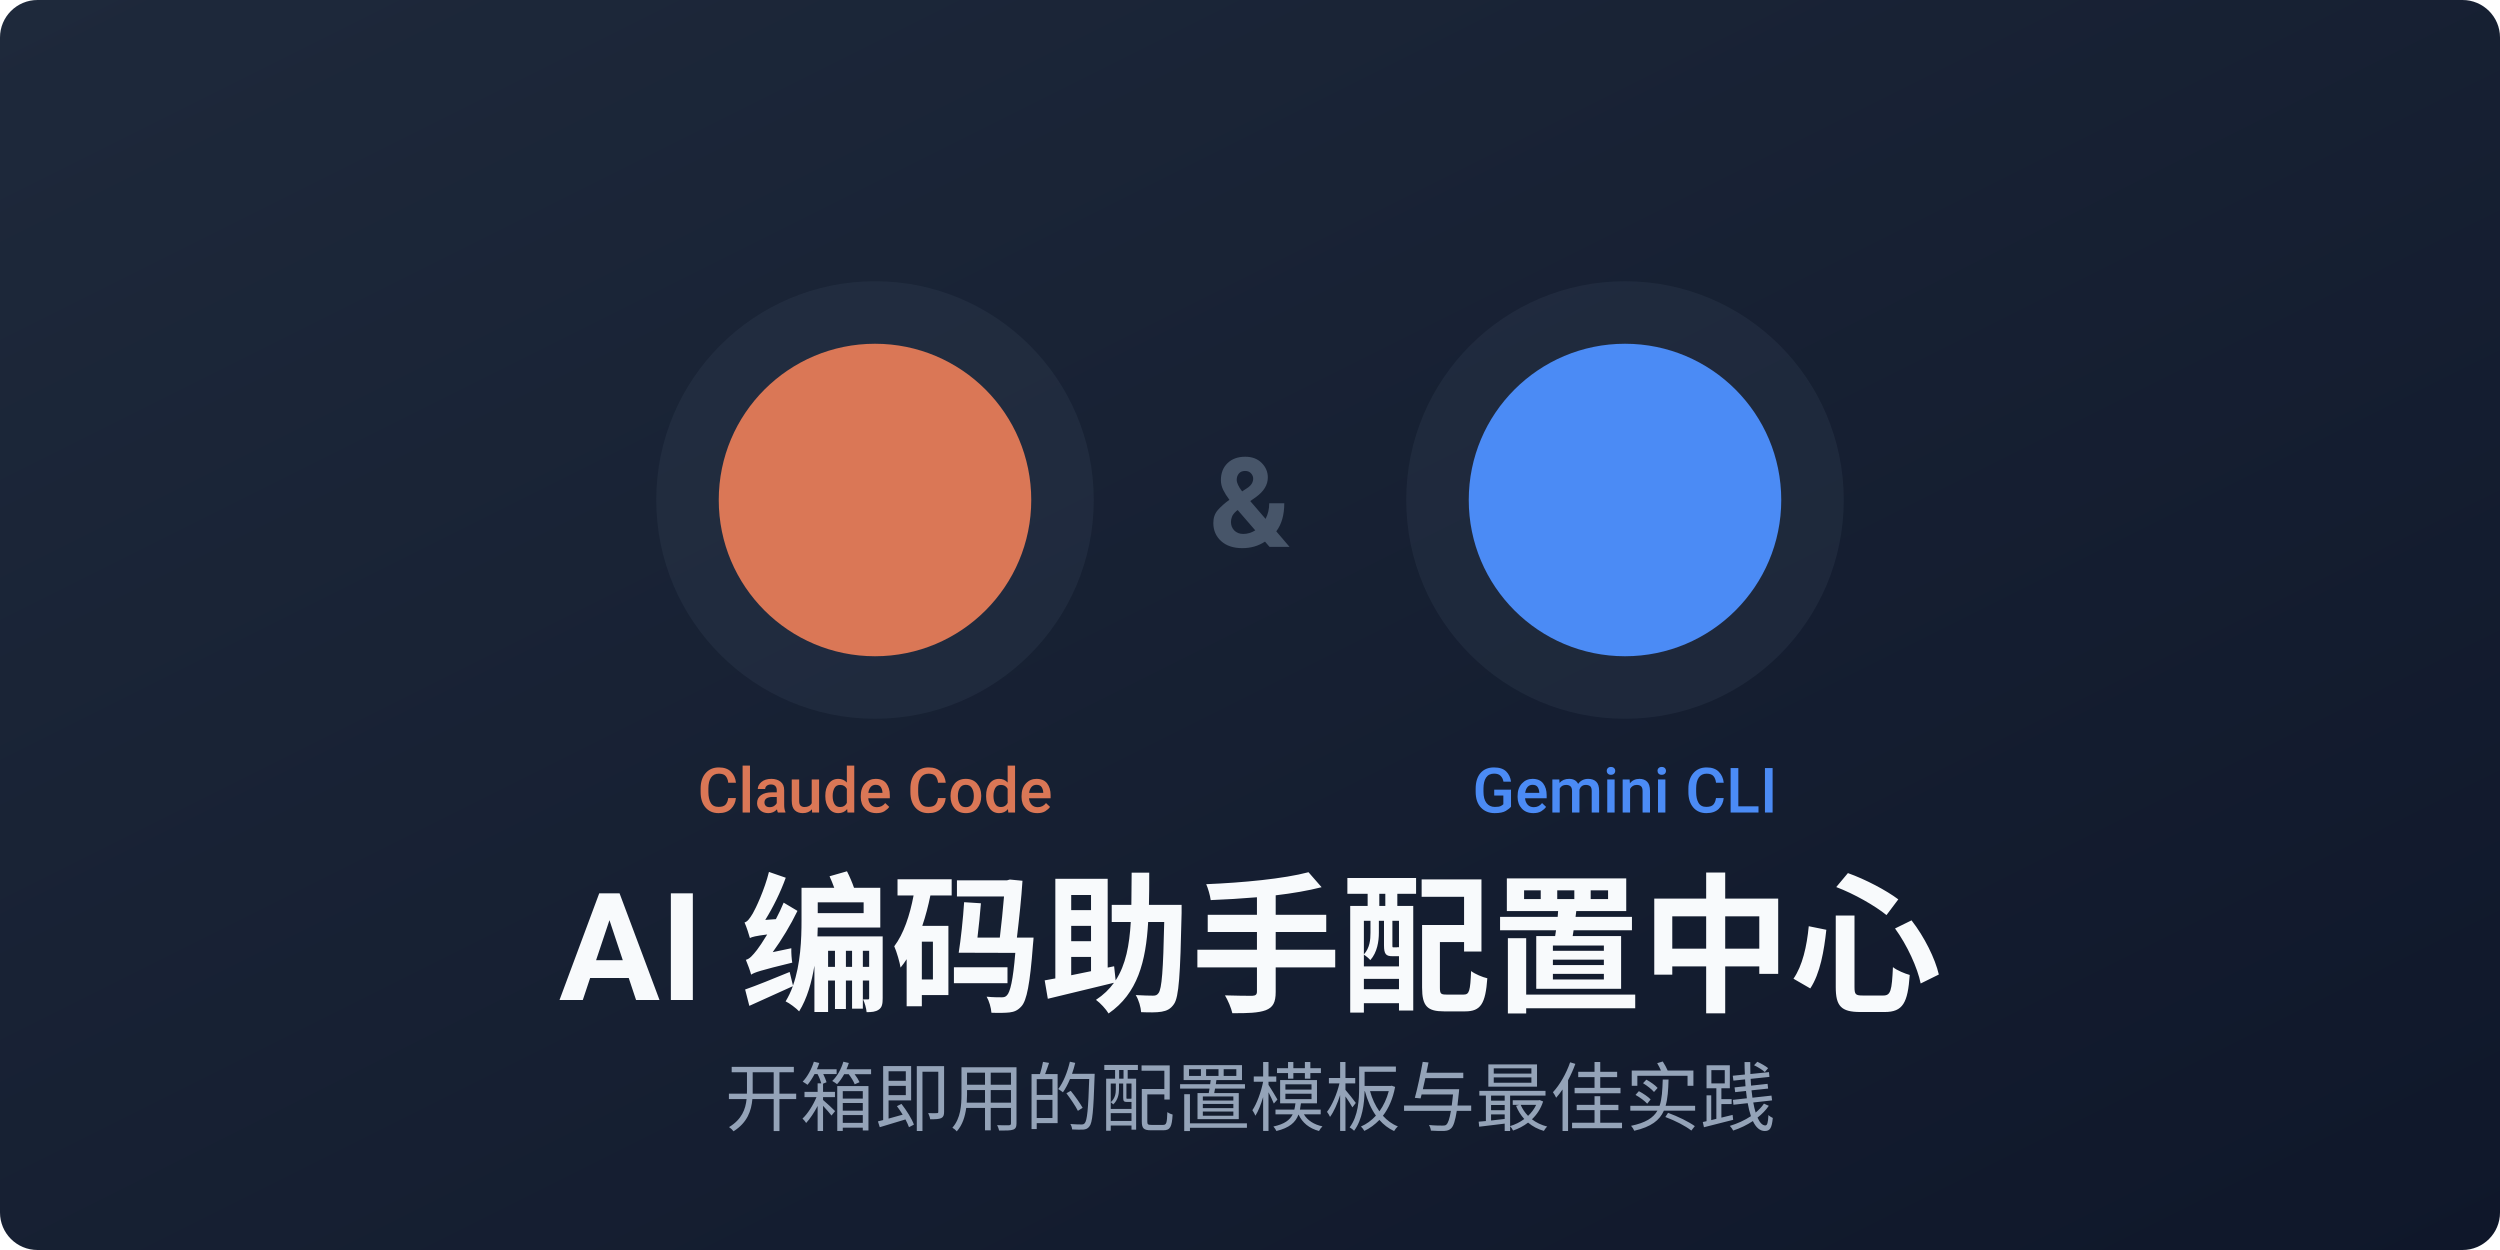
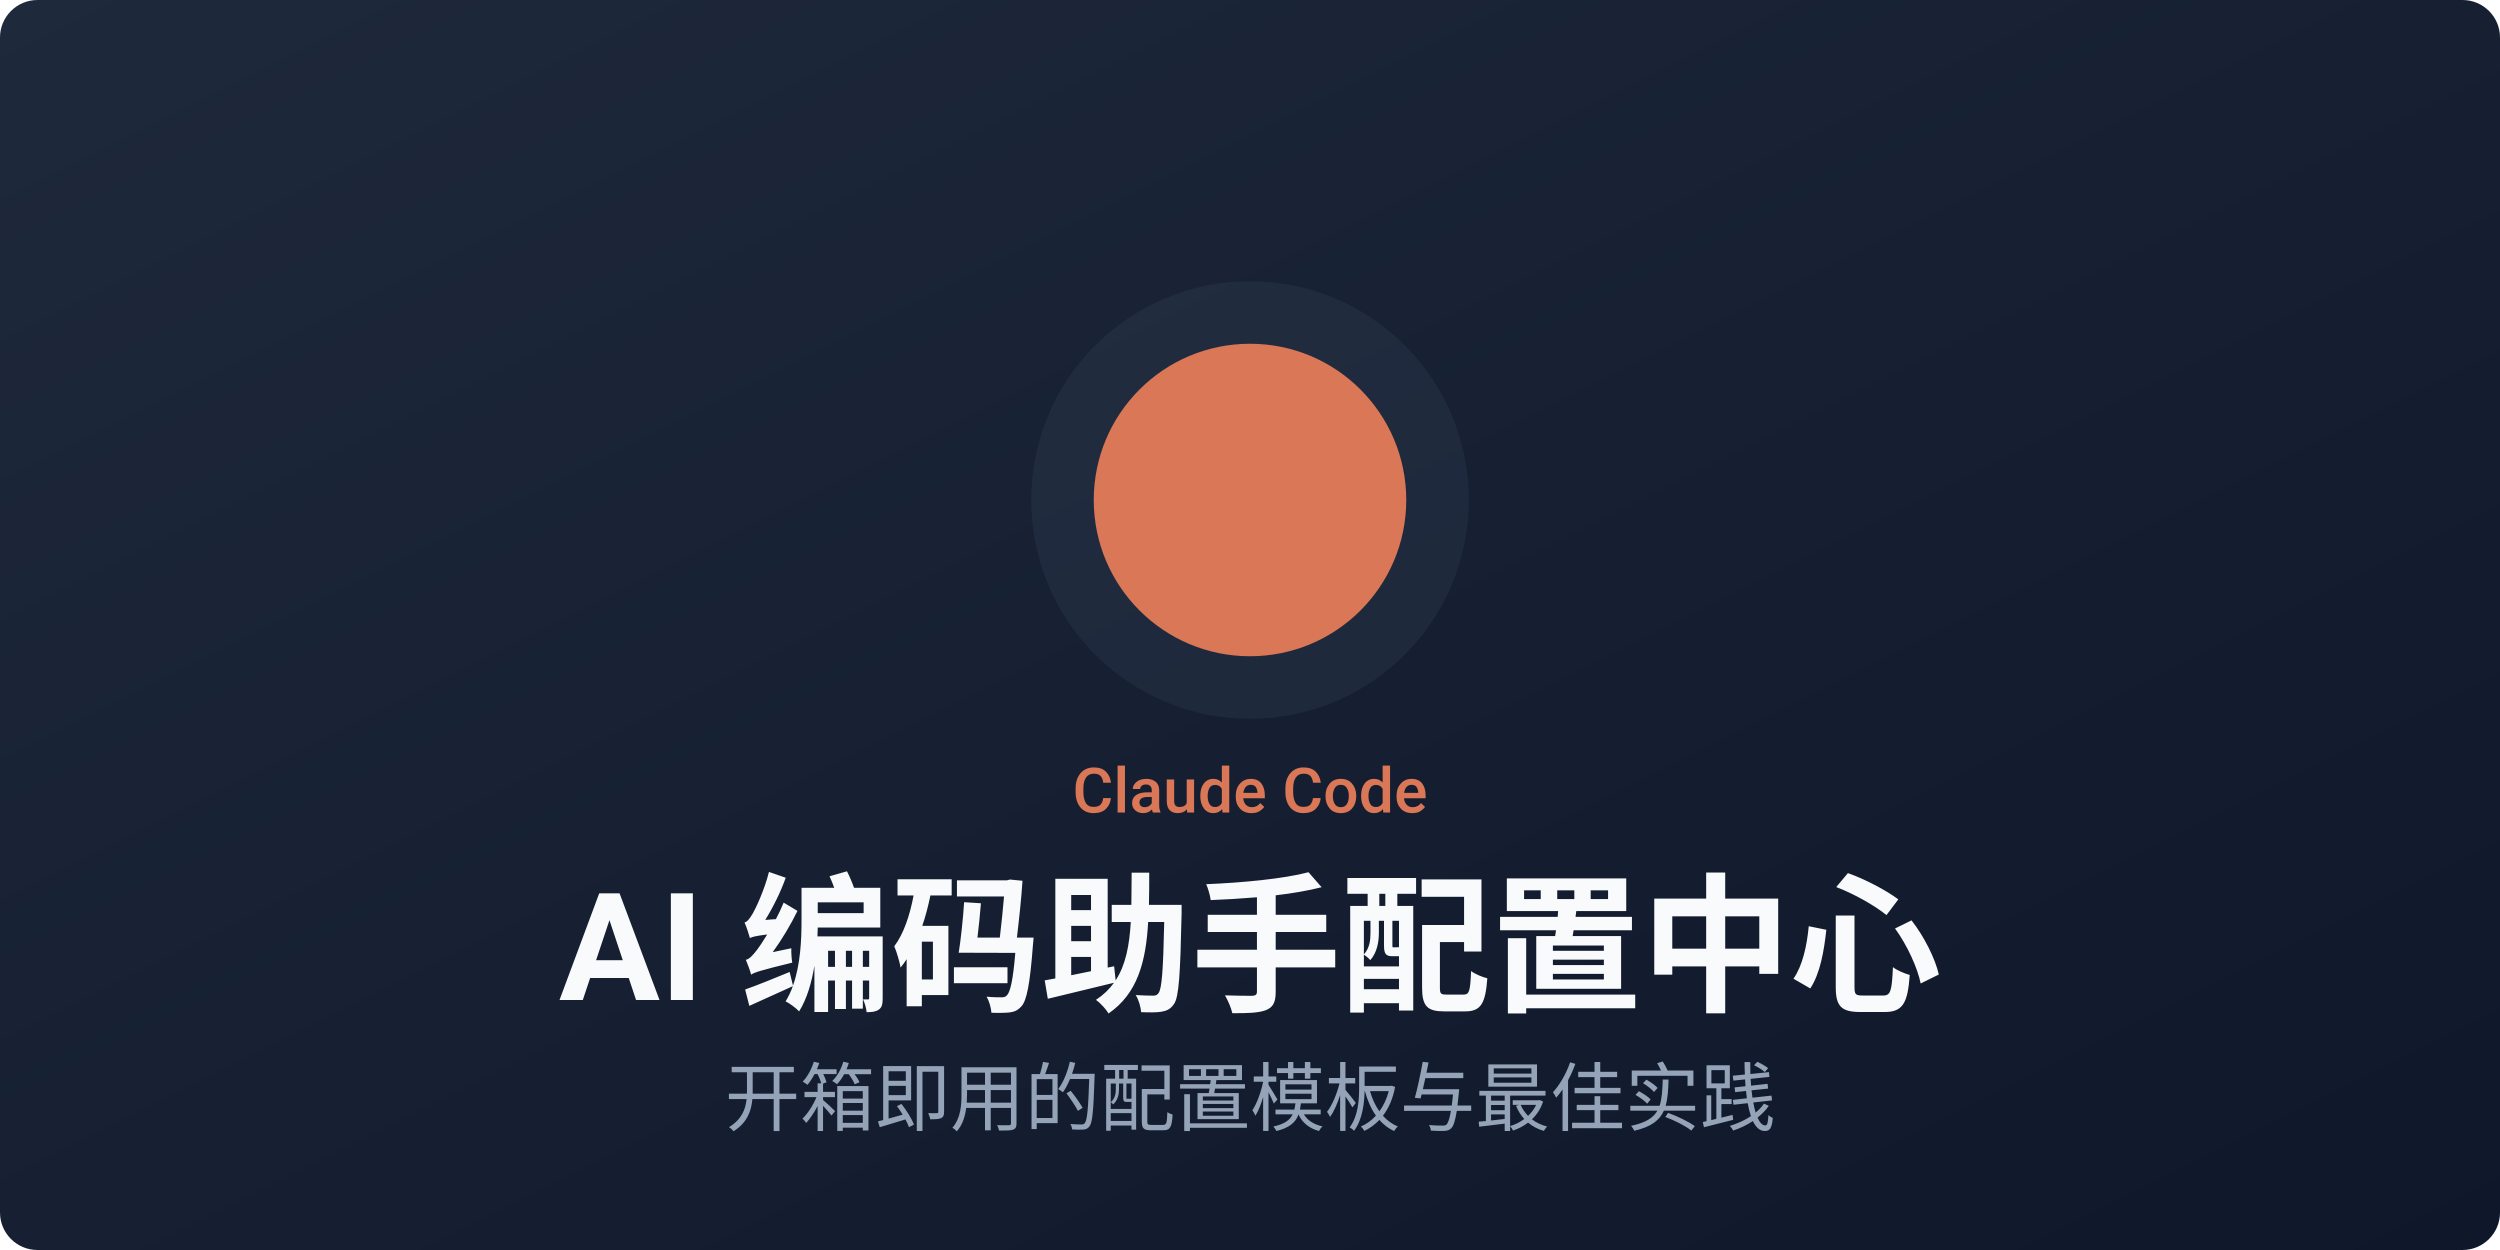
<svg xmlns="http://www.w3.org/2000/svg" width="800" height="400">
  <defs>
    <linearGradient id="bg" x1="0%" y1="0%" x2="100%" y2="100%">
      <stop offset="0%" style="stop-color:#1e293b;stop-opacity:1" />
      <stop offset="100%" style="stop-color:#0f172a;stop-opacity:1" />
    </linearGradient>
    <style>
      .title { font-family: -apple-system, BlinkMacSystemFont, "Segoe UI", Roboto, Helvetica, Arial, sans-serif; font-size: 48px; font-weight: bold; fill: #f8fafc; text-anchor: middle; }
      .subtitle { font-family: -apple-system, BlinkMacSystemFont, "Segoe UI", Roboto, Helvetica, Arial, sans-serif; font-size: 24px; fill: #94a3b8; text-anchor: middle; }
      .label { font-family: -apple-system, BlinkMacSystemFont, "Segoe UI", Roboto, Helvetica, Arial, sans-serif; font-size: 20px; font-weight: 500; text-anchor: middle; }
    </style>
  </defs>
  <rect width="800" height="400" fill="url(#bg)" rx="12" />
-   <circle cx="280" cy="160" r="70" fill="#334155" opacity="0.3" />
-   <circle cx="280" cy="160" r="50" fill="#da7756" />
-   <text x="280" y="260" class="label" fill="#da7756">Claude Code</text>
-   <text x="400" y="175" class="title" style="font-size: 40px; fill: #475569;">&amp;</text>
-   <circle cx="520" cy="160" r="70" fill="#334155" opacity="0.3" />
-   <circle cx="520" cy="160" r="50" fill="#4b8bf5" />
-   <text x="520" y="260" class="label" fill="#4b8bf5">Gemini CLI</text>
+   <circle cx="400" cy="160" r="70" fill="#334155" opacity="0.3" />
+   <circle cx="400" cy="160" r="50" fill="#da7756" />
+   <text x="400" y="260" class="label" fill="#da7756">Claude Code</text>
  <text x="400" y="320" class="title">AI 编码助手配置中心</text>
  <text x="400" y="360" class="subtitle">开箱即用的配置模板与最佳实践</text>
</svg>
